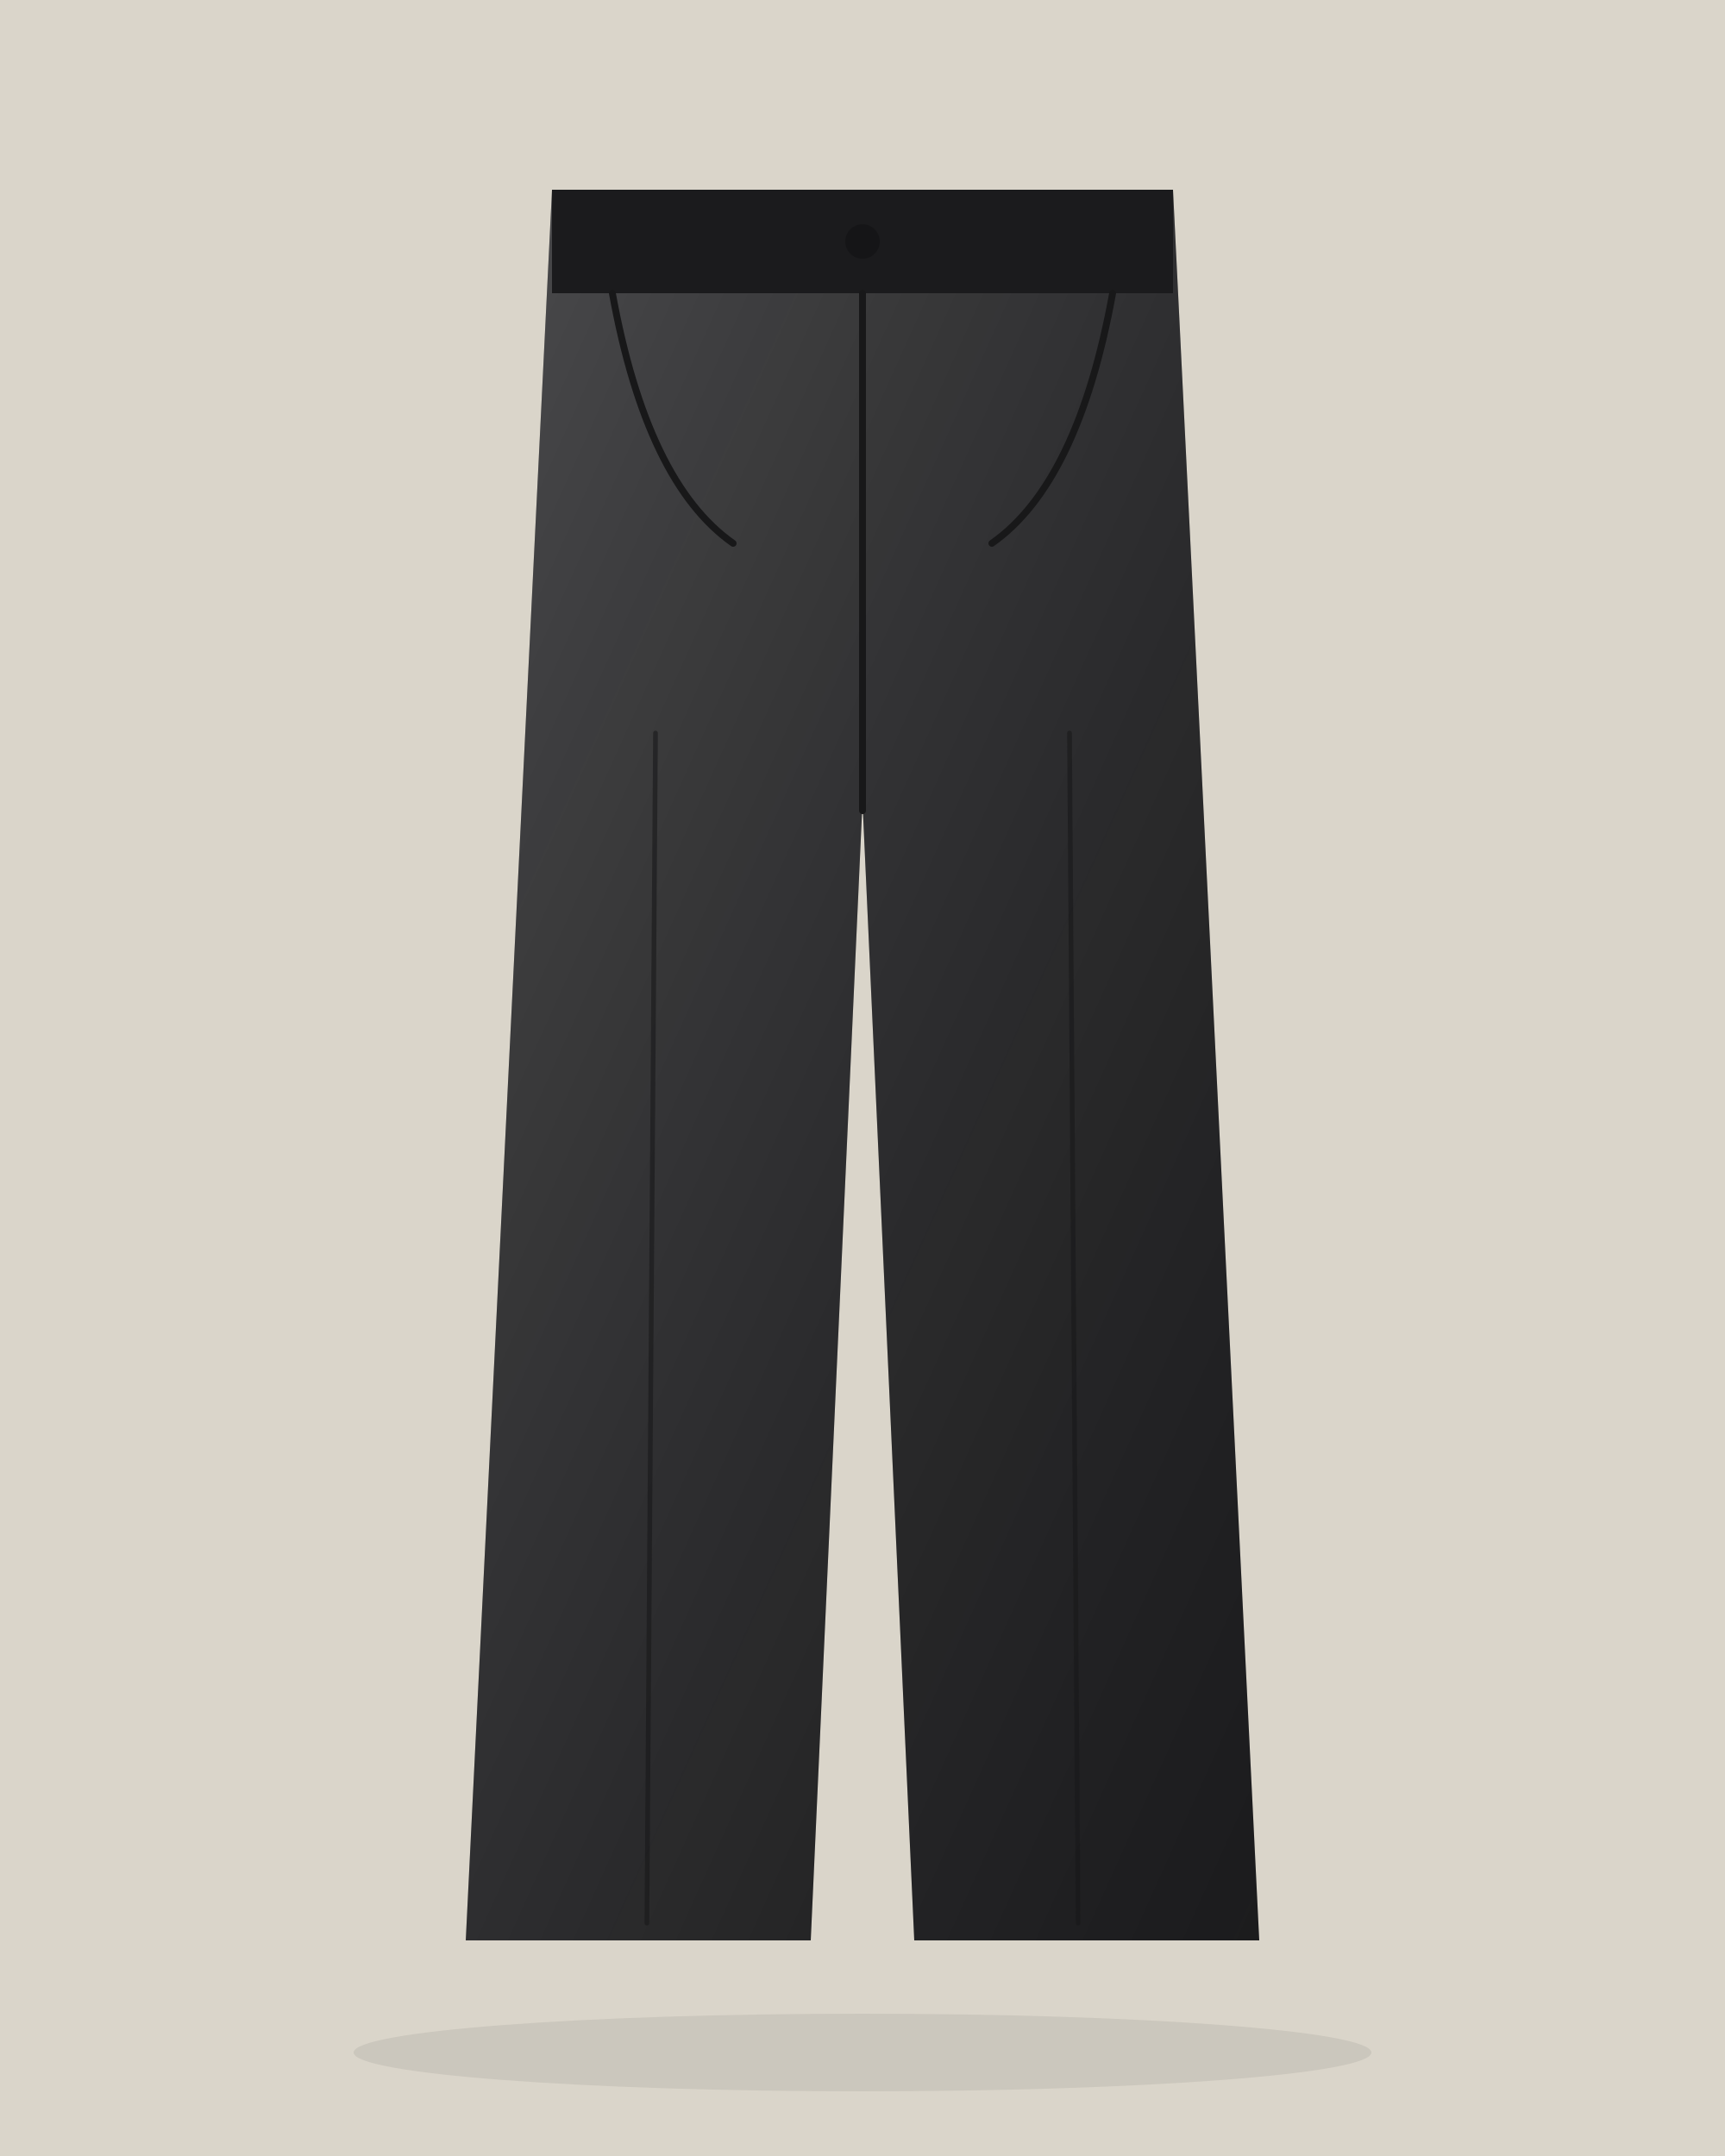
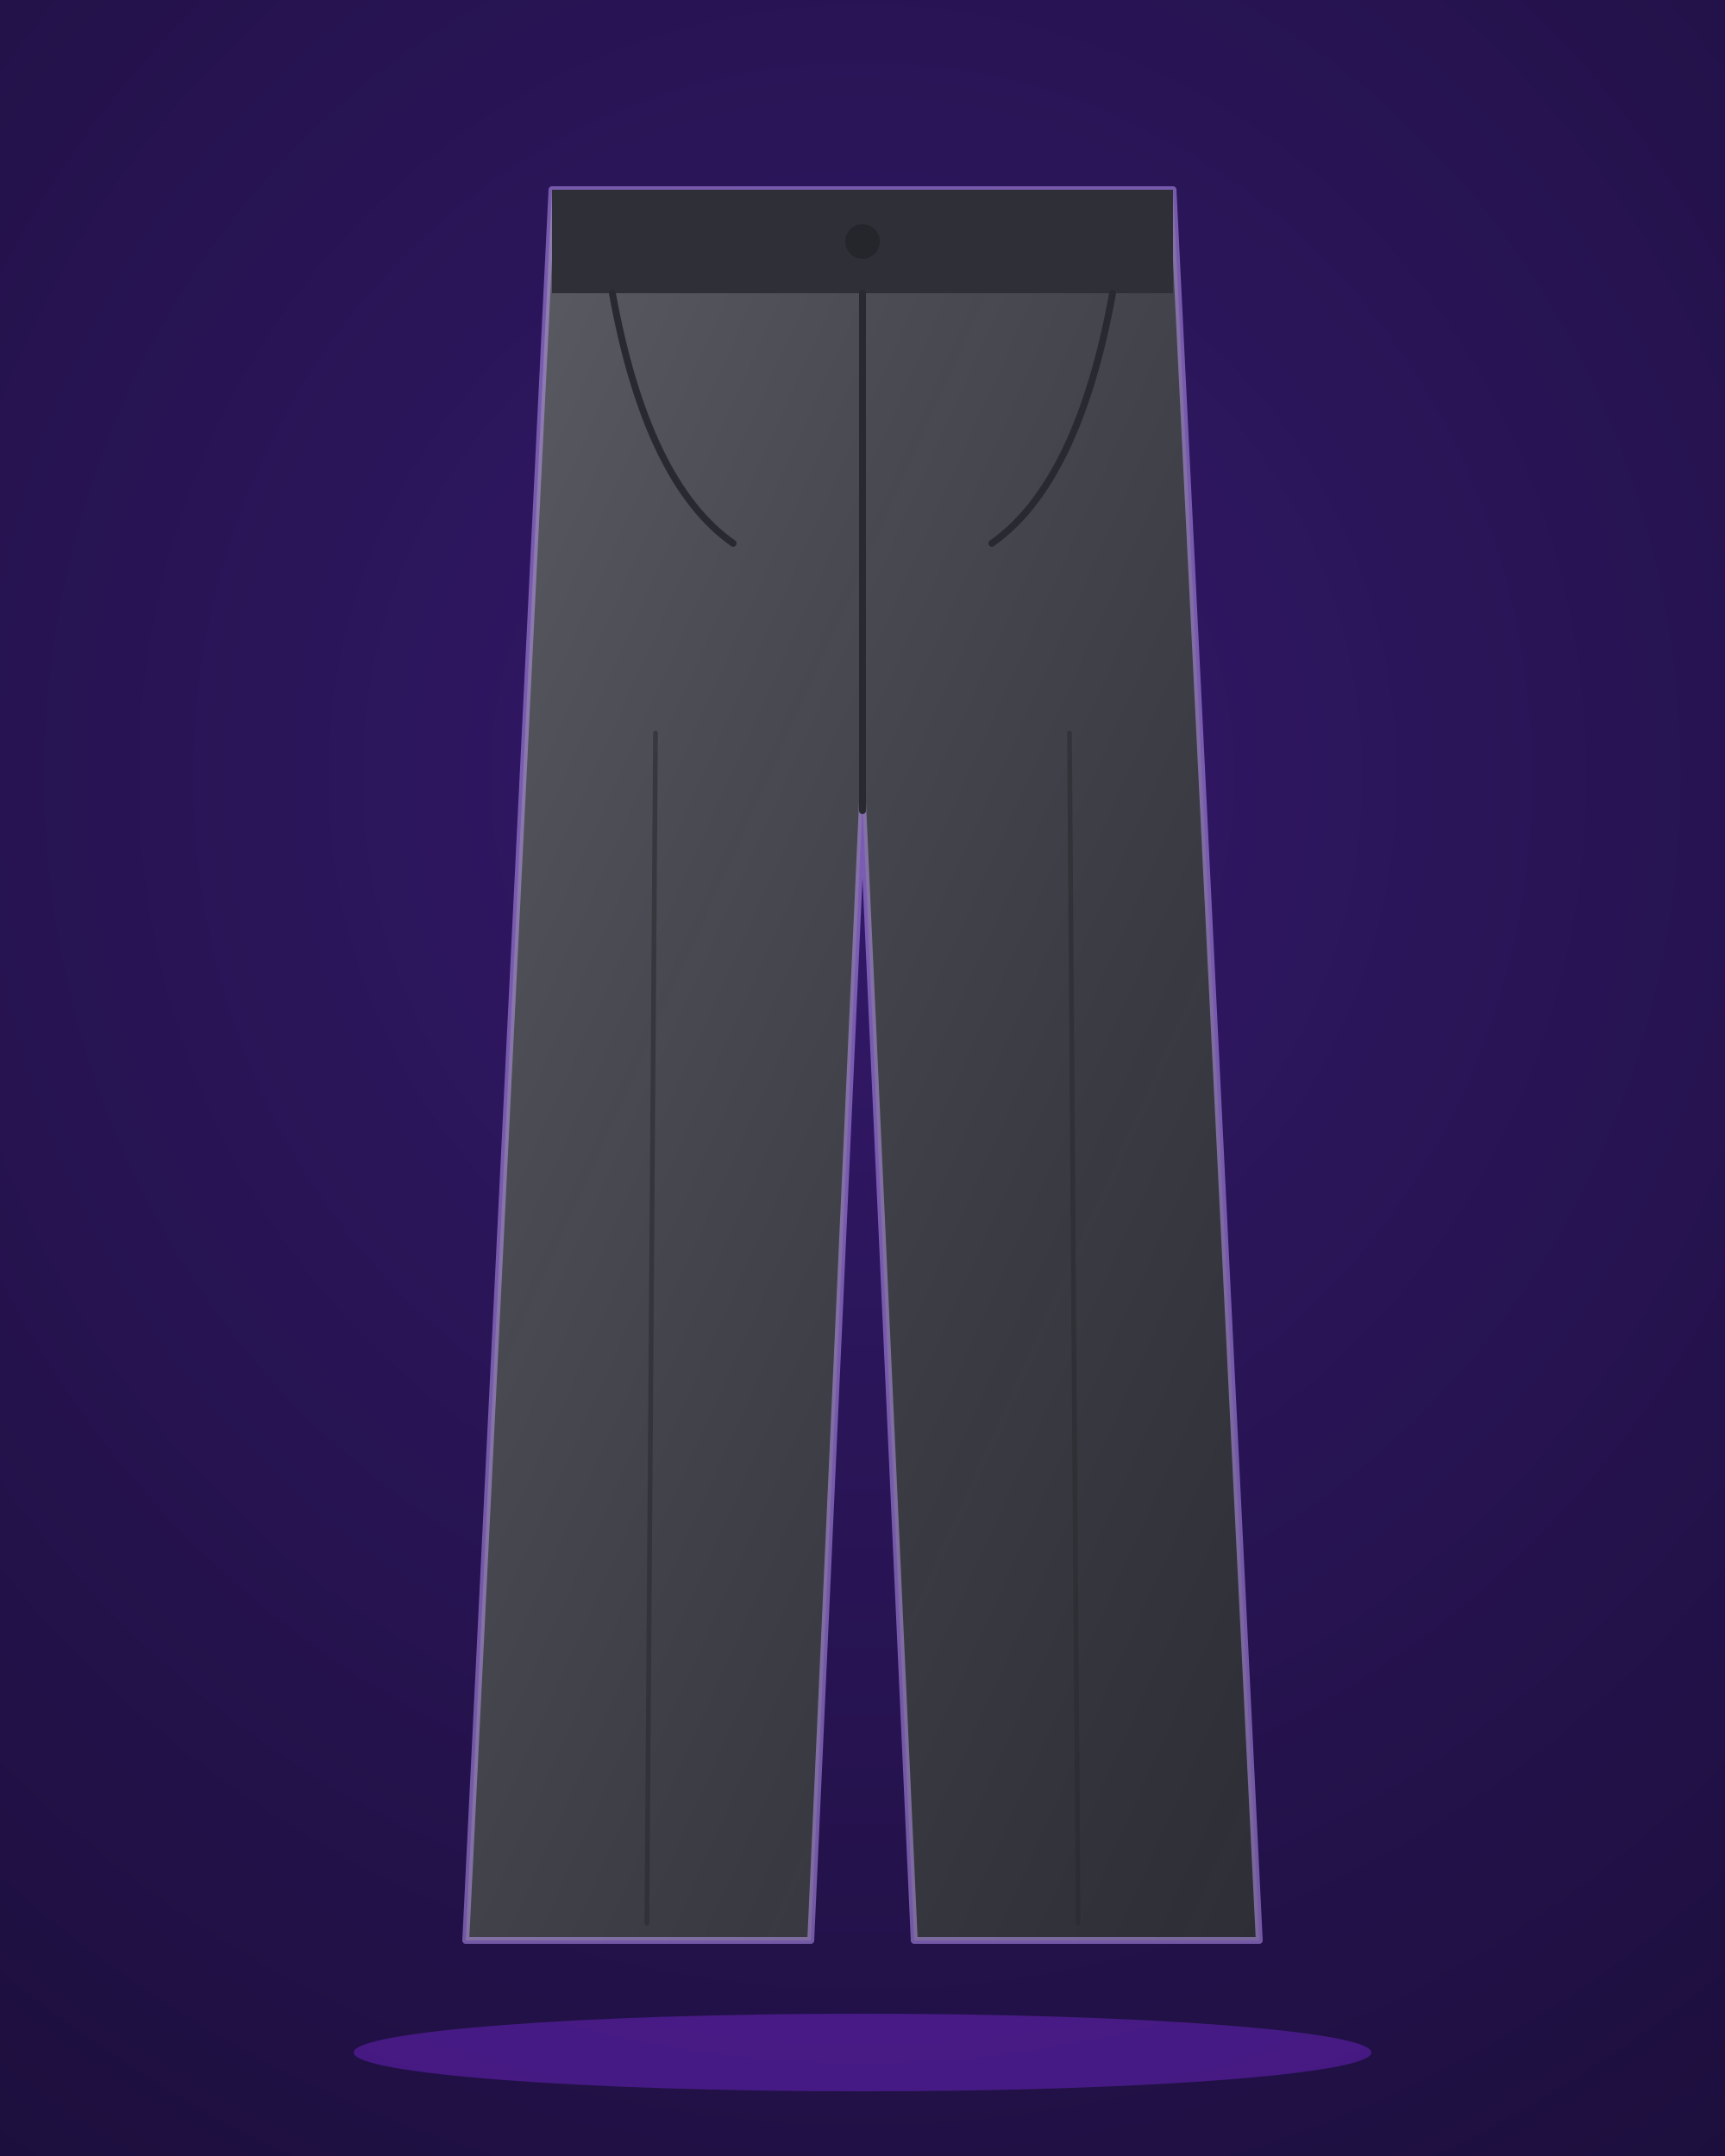
<svg xmlns="http://www.w3.org/2000/svg" viewBox="0 0 400 500" preserveAspectRatio="xMidYMid slice">
  <defs>
    <linearGradient id="g" x1="0" y1="0" x2="1" y2="1">
      <stop offset="0" stop-color="#fff" stop-opacity=".2" />
-       <stop offset="1" stop-color="#000" stop-opacity=".11" />
+       <stop offset="1" stop-color="#000" stop-opacity=".14" />
    </linearGradient>
+     <radialGradient id="bgr" cx=".5" cy=".42" r=".8">
+       <stop offset="0" stop-color="#33196A" />
+       <stop offset="1" stop-color="#0A0618" />
+     </radialGradient>
  </defs>
-   <rect x="-200" y="-200" width="800" height="900" fill="#DAD5CA" />
-   <ellipse cx="200" cy="476" rx="118" ry="9" fill="#000" opacity=".07" />
+   <rect x="-200" y="-200" width="800" height="900" fill="url(#bgr)" />
+   <ellipse cx="200" cy="476" rx="118" ry="9" fill="#8B2CF5" opacity=".35" />
  <g transform="translate(0 0)">
-     <path d="M128 44 L272 44 L292 450 L212 450 L200 186 L188 450 L108 450 Z" fill="#1F1F21" />
+     <path d="M128 44 L272 44 L292 450 L212 450 L200 186 L188 450 L108 450 Z" fill="#35353F" />
    <path d="M128 44 L272 44 L292 450 L212 450 L200 186 L188 450 L108 450 Z" fill="url(#g)" />
-     <path d="M128 44 L272 44 L272 68 L128 68 Z" fill="#1b1b1d" />
-     <path d="M200 68 L200 188" fill="none" stroke="#181819" stroke-width="1.6" stroke-linecap="round" stroke-linejoin="round" />
-     <circle cx="200" cy="56" r="4" fill="#151517" />
-     <path d="M142 68 Q150 112 170 126" fill="none" stroke="#181819" stroke-width="1.6" stroke-linecap="round" stroke-linejoin="round" />
-     <path d="M258 68 Q250 112 230 126" fill="none" stroke="#181819" stroke-width="1.6" stroke-linecap="round" stroke-linejoin="round" />
-     <path d="M152 170 L150 446" fill="none" stroke="#181819" stroke-width="1.1" stroke-linecap="round" stroke-linejoin="round" opacity=".6" />
-     <path d="M248 170 L250 446" fill="none" stroke="#181819" stroke-width="1.1" stroke-linecap="round" stroke-linejoin="round" opacity=".6" />
+     <path d="M128 44 L272 44 L292 450 L212 450 L200 186 L188 450 L108 450 Z" fill="none" stroke="#C4A1FF" stroke-opacity=".5" stroke-width="1.6" stroke-linejoin="round" />
+     <path d="M128 44 L272 44 L272 68 L128 68 Z" fill="#2f2f38" />
+     <path d="M200 68 L200 188" fill="none" stroke="#292931" stroke-width="1.6" stroke-linecap="round" stroke-linejoin="round" />
+     <circle cx="200" cy="56" r="4" fill="#25252c" />
+     <path d="M142 68 Q150 112 170 126" fill="none" stroke="#292931" stroke-width="1.6" stroke-linecap="round" stroke-linejoin="round" />
+     <path d="M258 68 Q250 112 230 126" fill="none" stroke="#292931" stroke-width="1.6" stroke-linecap="round" stroke-linejoin="round" />
+     <path d="M152 170 L150 446" fill="none" stroke="#292931" stroke-width="1.1" stroke-linecap="round" stroke-linejoin="round" opacity=".6" />
+     <path d="M248 170 L250 446" fill="none" stroke="#292931" stroke-width="1.1" stroke-linecap="round" stroke-linejoin="round" opacity=".6" />
  </g>
</svg>
